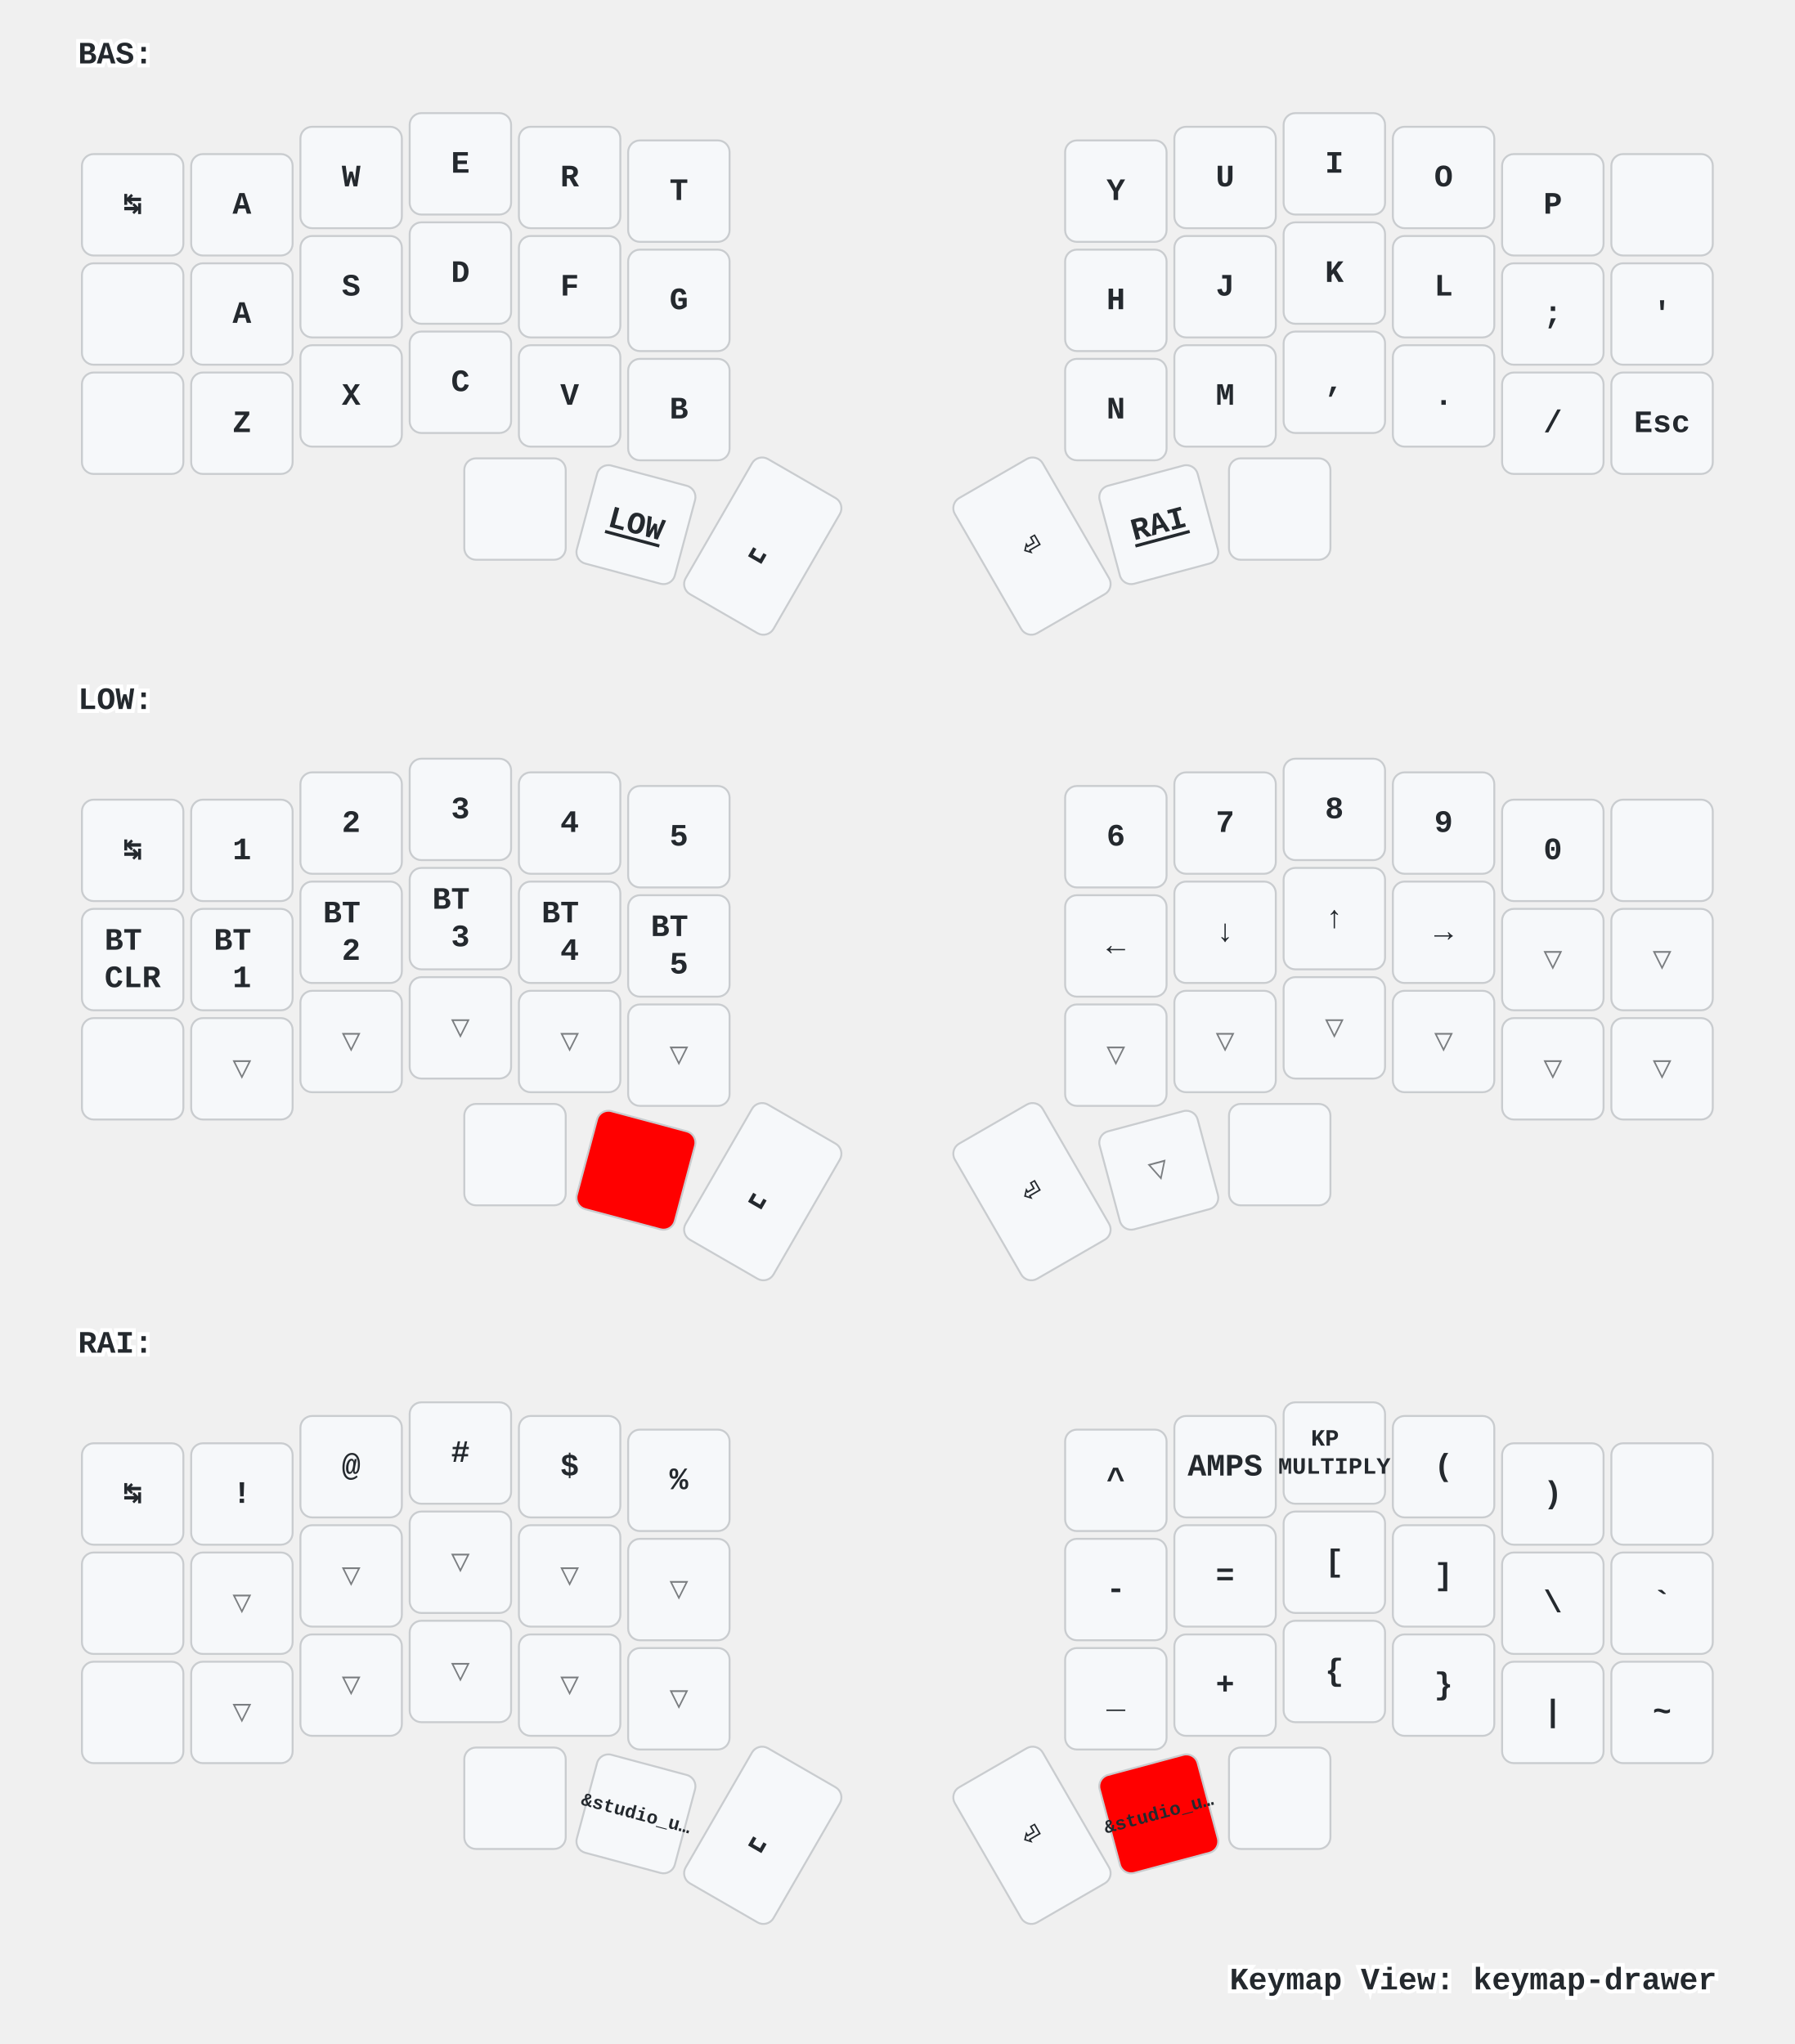
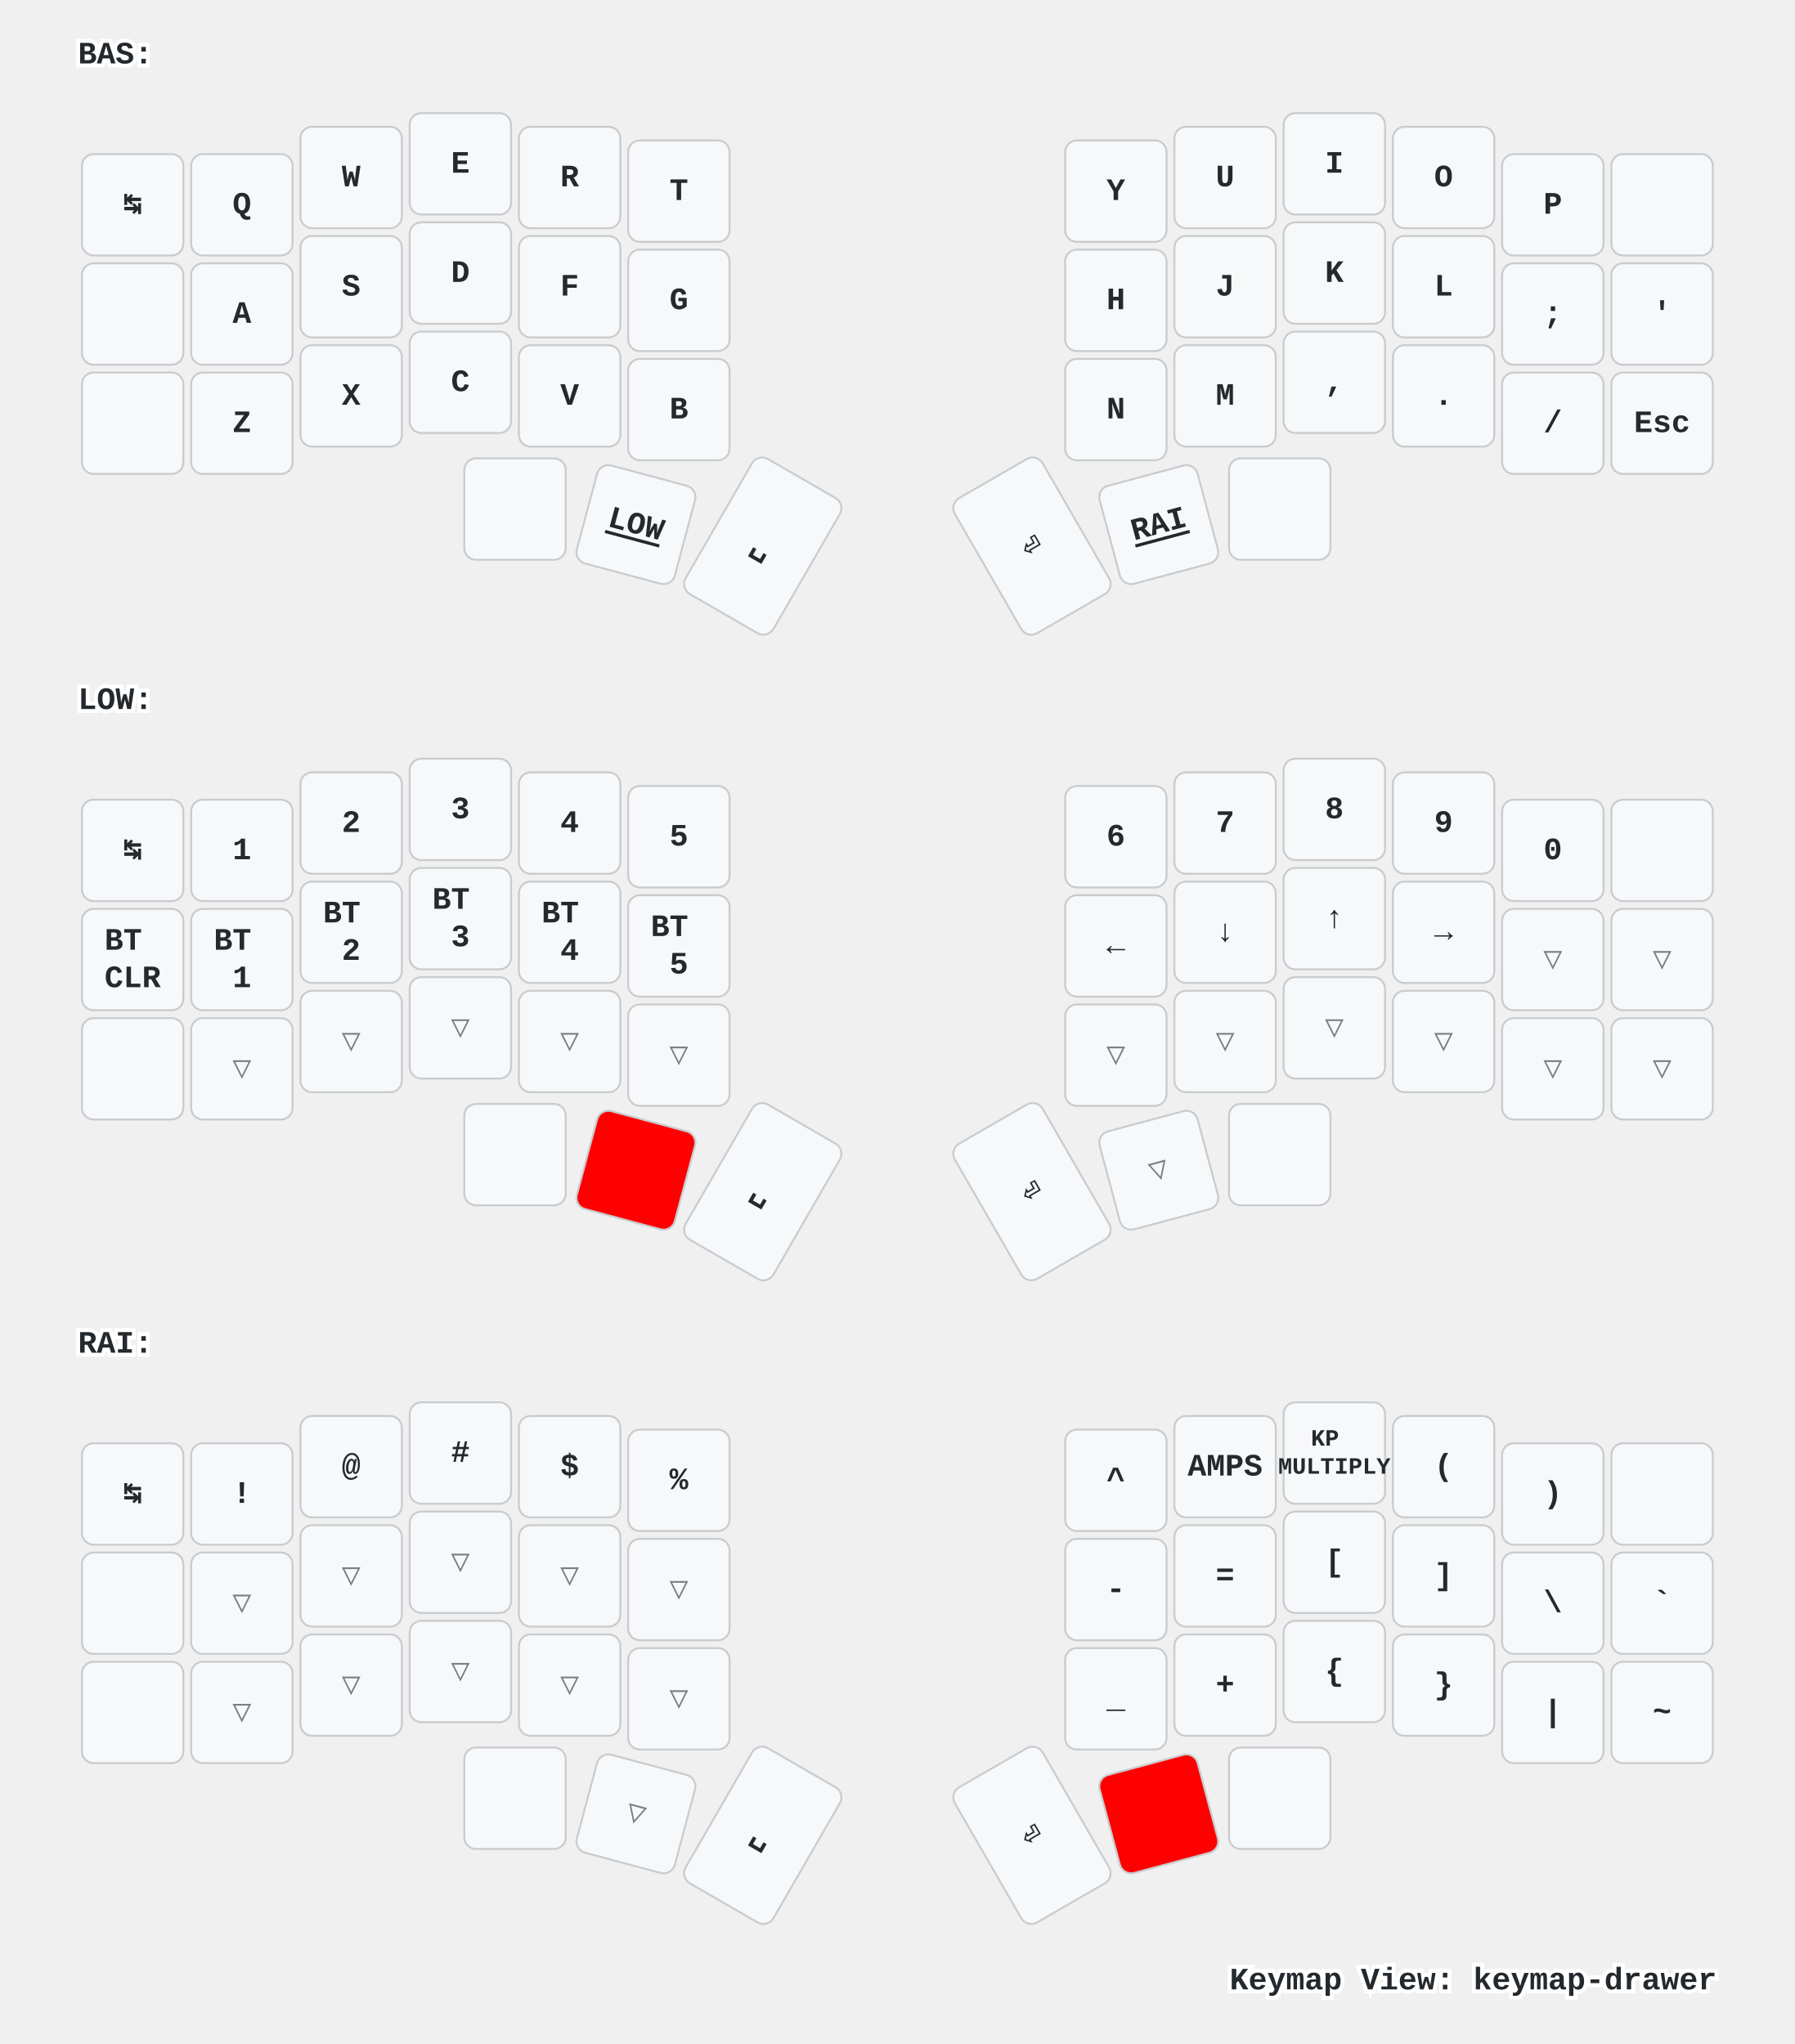
<svg xmlns="http://www.w3.org/2000/svg" xmlns:xlink="http://www.w3.org/1999/xlink" width="920" height="1048" viewBox="0 0 920 1048" class="keymap">
  <defs>/* start glyphs */
<svg id="mdi:apple-keyboard-command">
      <svg id="mdi-apple-keyboard-command" viewBox="0 0 24 24">
        <path d="M6,2A4,4 0 0,1 10,6V8H14V6A4,4 0 0,1 18,2A4,4 0 0,1 22,6A4,4 0 0,1 18,10H16V14H18A4,4 0 0,1 22,18A4,4 0 0,1 18,22A4,4 0 0,1 14,18V16H10V18A4,4 0 0,1 6,22A4,4 0 0,1 2,18A4,4 0 0,1 6,14H8V10H6A4,4 0 0,1 2,6A4,4 0 0,1 6,2M16,18A2,2 0 0,0 18,20A2,2 0 0,0 20,18A2,2 0 0,0 18,16H16V18M14,10H10V14H14V10M6,16A2,2 0 0,0 4,18A2,2 0 0,0 6,20A2,2 0 0,0 8,18V16H6M8,6A2,2 0 0,0 6,4A2,2 0 0,0 4,6A2,2 0 0,0 6,8H8V6M18,8A2,2 0 0,0 20,6A2,2 0 0,0 18,4A2,2 0 0,0 16,6V8H18Z" />
      </svg>
    </svg>
    <svg id="mdi:apple-keyboard-control">
      <svg id="mdi-apple-keyboard-control" viewBox="0 0 24 24">
        <path d="M19.78,11.78L18.36,13.19L12,6.83L5.64,13.19L4.22,11.78L12,4L19.78,11.78Z" />
      </svg>
    </svg>
    <svg id="mdi:apple-keyboard-option">
      <svg id="mdi-apple-keyboard-option" viewBox="0 0 24 24">
        <path d="M3,4H9.11L16.15,18H21V20H14.88L7.84,6H3V4M14,4H21V6H14V4Z" />
      </svg>
    </svg>
    <svg id="mdi:apple-keyboard-shift">
      <svg id="mdi-apple-keyboard-shift" viewBox="0 0 24 24">
        <path d="M15,18V12H17.17L12,6.83L6.83,12H9V18H15M12,4L22,14H17V20H7V14H2L12,4Z" />
      </svg>
    </svg>
    <svg id="mdi:backspace-outline">
      <svg id="mdi-backspace-outline" viewBox="0 0 24 24">
        <path d="M19,15.59L17.59,17L14,13.41L10.41,17L9,15.59L12.59,12L9,8.41L10.41,7L14,10.59L17.59,7L19,8.41L15.41,12L19,15.59M22,3A2,2 0 0,1 24,5V19A2,2 0 0,1 22,21H7C6.31,21 5.77,20.64 5.41,20.11L0,12L5.41,3.88C5.77,3.35 6.31,3 7,3H22M22,5H7L2.28,12L7,19H22V5Z" />
      </svg>
    </svg>
  </defs>/* end glyphs */
<style>/* inherit to force styles through use tags */
svg path {
    fill: inherit;
}

/* font and background color specifications */
svg.keymap {
    font-family: SFMono-Regular,Consolas,Liberation Mono,Menlo,monospace;
    font-size: 14px;
    font-kerning: normal;
    text-rendering: optimizeLegibility;
    fill: #24292e;
}

/* default key styling */
rect.key {
    fill: #f6f8fa;
}

rect.key, rect.combo {
    stroke: #c9cccf;
    stroke-width: 1;
}

/* default key side styling, only used is draw_key_sides is set */
rect.side {
    filter: brightness(90%);
}

/* color accent for combo boxes */
rect.combo, rect.combo-separate {
    fill: #cdf;
}

/* color accent for held keys */
rect.held, rect.combo.held {
    fill: #fdd;
}

/* color accent for ghost (optional) keys */
rect.ghost, rect.combo.ghost {
    stroke-dasharray: 4, 4;
    stroke-width: 2;
}

text {
    text-anchor: middle;
    dominant-baseline: middle;
}

/* styling for layer labels */
text.label {
    font-weight: bold;
    text-anchor: start;
    stroke: white;
    stroke-width: 4;
    paint-order: stroke;
}

/* styling for optional footer */
text.footer {
    text-anchor: end;
    dominant-baseline: auto;
    stroke: white;
    stroke-width: 4;
    paint-order: stroke;
}

/* styling for combo tap, and key non-tap label text */
text.combo, text.hold, text.shifted, text.left, text.right {
    font-size: 11px;
}

text.hold {
    text-anchor: middle;
    dominant-baseline: auto;
}

text.shifted {
    text-anchor: middle;
    dominant-baseline: hanging;
}

text.left {
    text-anchor: start;
}

text.right {
    text-anchor: end;
}

text.layer-activator {
    text-decoration: underline;
}

/* styling for hold/shifted label text in combo box */
text.combo.hold, text.combo.shifted, text.combo.left, text.combo.right {
    font-size: 8px;
}

/* lighter symbol for transparent keys */
text.trans {
    fill: #7b7e81;
}

/* styling for combo dendrons */
path.combo {
    stroke-width: 1;
    stroke: gray;
    fill: none;
}

/* Start Tabler Icons Cleanup */
/* cannot use height/width with glyphs */
.icon-tabler &gt; path {
    fill: inherit;
    stroke: inherit;
    stroke-width: 2;
}
/* hide tabler's default box */
.icon-tabler &gt; path[stroke="none"][fill="none"] {
    visibility: hidden;
}
/* End Tabler Icons Cleanup */

/* For default sytles, see https://github.com/caksoylar/keymap-drawer/blob/main/keymap_drawer/config.py#L85 */

svg.keymap {
  font-family: Ubuntu Mono, Inconsolata, Consolas, Liberation Mono, Menlo, monospace;
  font-size: 16px;
  font-weight: bold;
  text-rendering: optimizeLegibility;
}

/* Color accent for held keys
red = #f00
green = #0f0
blue = #00f
yellow = #ff0
cyan = #0ff
magenta = #f0f
white = #fff
black = #000
grey = #888
light grey = #ccc
#ffc
*/
rect.held, rect.combo.held {
    fill: #f00;
}

/* Technique borrowed and extended from https://github.com/englmaxi/zmk-config/blob/master/keymap-drawer/config.yaml */
.sym_sub_text.tap {
  translate: -5px 2px;
  font-size: 20px;
}
.sym_sub_text.shifted {
  translate: 10px 13px;
  font-size: 10px;
  opacity: 1.0;
}
.combo.sym_sub_text.tap {
  translate: -1px 1px;
}
.combo.sym_sub_text.shifted {
  translate: 7px 5px;
  font-size: 10px;
  opacity: 1.0;
}

/* Toggle */
.toggle.shifted {
  translate: -10px 12px;
}

.toggle.hold {
  translate: 13px -23px;
}

/* Variant for tap-dances */
.tap_dance.tap {
  translate: -7px 0px;
  font-size: 12px;
}
.tap_dance.shifted {
  translate: 7px 17px;
  font-size: 12px;
  opacity: 1.0;
}

/* Variant for symbol next to symbol */
.sym_by_sym.tap {
  translate: -6px 0px;
}
.sym_by_sym.shifted {
  translate: 10px 12px;
  opacity: 1.0;
}

.combo.sym_by_sym.tap {
  translate: -35px 0px;
}
.combo.sym_by_sym.shifted {
  translate: 35px 20px;
  opacity: 1.0;
}

.combo.sym_by_sym.hold {
  visibility: hidden;
}

/* hide hold box for combo sym_by_sym */
.combo.sym_by_sym.hold &gt; path[stroke="none"][fill="none"] {
  visibility: hidden;
}
</style>
  <g transform="translate(40, 0)" class="layer-BAS">
    <text x="0" y="28" class="label" id="BAS">BAS:</text>
    <g transform="translate(0, 56)">
      <g transform="translate(28, 49)" class="key keypos-0">
        <rect rx="6" ry="6" x="-26" y="-26" width="52" height="52" class="key" />
        <text x="0" y="0" class="key tap">↹</text>
      </g>
      <g transform="translate(84, 49)" class="key keypos-1">
        <rect rx="6" ry="6" x="-26" y="-26" width="52" height="52" class="key" />
+         <text x="0" y="0" class="key tap">Q</text>
+       </g>
+       <g transform="translate(140, 35)" class="key keypos-2">
+         <rect rx="6" ry="6" x="-26" y="-26" width="52" height="52" class="key" />
+         <text x="0" y="0" class="key tap">W</text>
+       </g>
+       <g transform="translate(196, 28)" class="key keypos-3">
+         <rect rx="6" ry="6" x="-26" y="-26" width="52" height="52" class="key" />
+         <text x="0" y="0" class="key tap">E</text>
+       </g>
+       <g transform="translate(252, 35)" class="key keypos-4">
+         <rect rx="6" ry="6" x="-26" y="-26" width="52" height="52" class="key" />
+         <text x="0" y="0" class="key tap">R</text>
+       </g>
+       <g transform="translate(308, 42)" class="key keypos-5">
+         <rect rx="6" ry="6" x="-26" y="-26" width="52" height="52" class="key" />
+         <text x="0" y="0" class="key tap">T</text>
+       </g>
+       <g transform="translate(532, 42)" class="key keypos-6">
+         <rect rx="6" ry="6" x="-26" y="-26" width="52" height="52" class="key" />
+         <text x="0" y="0" class="key tap">Y</text>
+       </g>
+       <g transform="translate(588, 35)" class="key keypos-7">
+         <rect rx="6" ry="6" x="-26" y="-26" width="52" height="52" class="key" />
+         <text x="0" y="0" class="key tap">U</text>
+       </g>
+       <g transform="translate(644, 28)" class="key keypos-8">
+         <rect rx="6" ry="6" x="-26" y="-26" width="52" height="52" class="key" />
+         <text x="0" y="0" class="key tap">I</text>
+       </g>
+       <g transform="translate(700, 35)" class="key keypos-9">
+         <rect rx="6" ry="6" x="-26" y="-26" width="52" height="52" class="key" />
+         <text x="0" y="0" class="key tap">O</text>
+       </g>
+       <g transform="translate(756, 49)" class="key keypos-10">
+         <rect rx="6" ry="6" x="-26" y="-26" width="52" height="52" class="key" />
+         <text x="0" y="0" class="key tap">P</text>
+       </g>
+       <g transform="translate(812, 49)" class="key keypos-11">
+         <rect rx="6" ry="6" x="-26" y="-26" width="52" height="52" class="key" />
+         <use href="#mdi:backspace-outline" xlink:href="#mdi:backspace-outline" x="-9" y="-9" height="18" width="18.0" class="key tap glyph mdi:backspace-outline" />
+       </g>
+       <g transform="translate(28, 105)" class="key keypos-12">
+         <rect rx="6" ry="6" x="-26" y="-26" width="52" height="52" class="key" />
+         <use href="#mdi:apple-keyboard-control" xlink:href="#mdi:apple-keyboard-control" x="-9" y="-9" height="18" width="18.0" class="key tap glyph mdi:apple-keyboard-control" />
+       </g>
+       <g transform="translate(84, 105)" class="key keypos-13">
+         <rect rx="6" ry="6" x="-26" y="-26" width="52" height="52" class="key" />
        <text x="0" y="0" class="key tap">A</text>
-       </g>
-       <g transform="translate(140, 35)" class="key keypos-2">
-         <rect rx="6" ry="6" x="-26" y="-26" width="52" height="52" class="key" />
-         <text x="0" y="0" class="key tap">W</text>
-       </g>
-       <g transform="translate(196, 28)" class="key keypos-3">
-         <rect rx="6" ry="6" x="-26" y="-26" width="52" height="52" class="key" />
-         <text x="0" y="0" class="key tap">E</text>
-       </g>
-       <g transform="translate(252, 35)" class="key keypos-4">
-         <rect rx="6" ry="6" x="-26" y="-26" width="52" height="52" class="key" />
-         <text x="0" y="0" class="key tap">R</text>
-       </g>
-       <g transform="translate(308, 42)" class="key keypos-5">
-         <rect rx="6" ry="6" x="-26" y="-26" width="52" height="52" class="key" />
-         <text x="0" y="0" class="key tap">T</text>
-       </g>
-       <g transform="translate(532, 42)" class="key keypos-6">
-         <rect rx="6" ry="6" x="-26" y="-26" width="52" height="52" class="key" />
-         <text x="0" y="0" class="key tap">Y</text>
-       </g>
-       <g transform="translate(588, 35)" class="key keypos-7">
-         <rect rx="6" ry="6" x="-26" y="-26" width="52" height="52" class="key" />
-         <text x="0" y="0" class="key tap">U</text>
-       </g>
-       <g transform="translate(644, 28)" class="key keypos-8">
-         <rect rx="6" ry="6" x="-26" y="-26" width="52" height="52" class="key" />
-         <text x="0" y="0" class="key tap">I</text>
-       </g>
-       <g transform="translate(700, 35)" class="key keypos-9">
-         <rect rx="6" ry="6" x="-26" y="-26" width="52" height="52" class="key" />
-         <text x="0" y="0" class="key tap">O</text>
-       </g>
-       <g transform="translate(756, 49)" class="key keypos-10">
-         <rect rx="6" ry="6" x="-26" y="-26" width="52" height="52" class="key" />
-         <text x="0" y="0" class="key tap">P</text>
-       </g>
-       <g transform="translate(812, 49)" class="key keypos-11">
-         <rect rx="6" ry="6" x="-26" y="-26" width="52" height="52" class="key" />
-         <use href="#mdi:backspace-outline" xlink:href="#mdi:backspace-outline" x="-9" y="-9" height="18" width="18.0" class="key tap glyph mdi:backspace-outline" />
-       </g>
-       <g transform="translate(28, 105)" class="key keypos-12">
-         <rect rx="6" ry="6" x="-26" y="-26" width="52" height="52" class="key" />
-         <use href="#mdi:apple-keyboard-control" xlink:href="#mdi:apple-keyboard-control" x="-9" y="-9" height="18" width="18.0" class="key tap glyph mdi:apple-keyboard-control" />
-       </g>
-       <g transform="translate(84, 105)" class="key keypos-13">
-         <rect rx="6" ry="6" x="-26" y="-26" width="52" height="52" class="key" />
-         <text x="0" y="0" class="key tap">A</text>
+         <use href="#mdi:apple-keyboard-command" xlink:href="#mdi:apple-keyboard-command" x="-8" y="9" height="15" width="15.0" class="key hold glyph mdi:apple-keyboard-command" />
      </g>
      <g transform="translate(140, 91)" class="key keypos-14">
        <rect rx="6" ry="6" x="-26" y="-26" width="52" height="52" class="key" />
        <text x="0" y="0" class="key tap">S</text>
+         <use href="#mdi:apple-keyboard-option" xlink:href="#mdi:apple-keyboard-option" x="-8" y="9" height="15" width="15.0" class="key hold glyph mdi:apple-keyboard-option" />
      </g>
      <g transform="translate(196, 84)" class="key keypos-15">
        <rect rx="6" ry="6" x="-26" y="-26" width="52" height="52" class="key" />
        <text x="0" y="0" class="key tap">D</text>
+         <use href="#mdi:apple-keyboard-shift" xlink:href="#mdi:apple-keyboard-shift" x="-8" y="9" height="15" width="15.0" class="key hold glyph mdi:apple-keyboard-shift" />
      </g>
      <g transform="translate(252, 91)" class="key keypos-16">
        <rect rx="6" ry="6" x="-26" y="-26" width="52" height="52" class="key" />
        <text x="0" y="0" class="key tap">F</text>
+         <use href="#mdi:apple-keyboard-control" xlink:href="#mdi:apple-keyboard-control" x="-8" y="9" height="15" width="15.0" class="key hold glyph mdi:apple-keyboard-control" />
      </g>
      <g transform="translate(308, 98)" class="key keypos-17">
        <rect rx="6" ry="6" x="-26" y="-26" width="52" height="52" class="key" />
        <text x="0" y="0" class="key tap">G</text>
      </g>
      <g transform="translate(532, 98)" class="key keypos-18">
        <rect rx="6" ry="6" x="-26" y="-26" width="52" height="52" class="key" />
        <text x="0" y="0" class="key tap">H</text>
      </g>
      <g transform="translate(588, 91)" class="key keypos-19">
        <rect rx="6" ry="6" x="-26" y="-26" width="52" height="52" class="key" />
        <text x="0" y="0" class="key tap">J</text>
+         <use href="#mdi:apple-keyboard-control" xlink:href="#mdi:apple-keyboard-control" x="-8" y="9" height="15" width="15.0" class="key hold glyph mdi:apple-keyboard-control" />
      </g>
      <g transform="translate(644, 84)" class="key keypos-20">
        <rect rx="6" ry="6" x="-26" y="-26" width="52" height="52" class="key" />
        <text x="0" y="0" class="key tap">K</text>
+         <use href="#mdi:apple-keyboard-shift" xlink:href="#mdi:apple-keyboard-shift" x="-8" y="9" height="15" width="15.0" class="key hold glyph mdi:apple-keyboard-shift" />
      </g>
      <g transform="translate(700, 91)" class="key keypos-21">
        <rect rx="6" ry="6" x="-26" y="-26" width="52" height="52" class="key" />
        <text x="0" y="0" class="key tap">L</text>
+         <use href="#mdi:apple-keyboard-option" xlink:href="#mdi:apple-keyboard-option" x="-8" y="9" height="15" width="15.0" class="key hold glyph mdi:apple-keyboard-option" />
      </g>
      <g transform="translate(756, 105)" class="key keypos-22">
        <rect rx="6" ry="6" x="-26" y="-26" width="52" height="52" class="key" />
        <text x="0" y="0" class="key tap">;</text>
+         <use href="#mdi:apple-keyboard-command" xlink:href="#mdi:apple-keyboard-command" x="-8" y="9" height="15" width="15.0" class="key hold glyph mdi:apple-keyboard-command" />
      </g>
      <g transform="translate(812, 105)" class="key keypos-23">
        <rect rx="6" ry="6" x="-26" y="-26" width="52" height="52" class="key" />
        <text x="0" y="0" class="key tap">'</text>
      </g>
      <g transform="translate(28, 161)" class="key keypos-24">
        <rect rx="6" ry="6" x="-26" y="-26" width="52" height="52" class="key" />
        <use href="#mdi:apple-keyboard-shift" xlink:href="#mdi:apple-keyboard-shift" x="-9" y="-9" height="18" width="18.0" class="key tap glyph mdi:apple-keyboard-shift" />
      </g>
      <g transform="translate(84, 161)" class="key keypos-25">
        <rect rx="6" ry="6" x="-26" y="-26" width="52" height="52" class="key" />
        <text x="0" y="0" class="key tap">Z</text>
      </g>
      <g transform="translate(140, 147)" class="key keypos-26">
        <rect rx="6" ry="6" x="-26" y="-26" width="52" height="52" class="key" />
        <text x="0" y="0" class="key tap">X</text>
      </g>
      <g transform="translate(196, 140)" class="key keypos-27">
        <rect rx="6" ry="6" x="-26" y="-26" width="52" height="52" class="key" />
        <text x="0" y="0" class="key tap">C</text>
      </g>
      <g transform="translate(252, 147)" class="key keypos-28">
        <rect rx="6" ry="6" x="-26" y="-26" width="52" height="52" class="key" />
        <text x="0" y="0" class="key tap">V</text>
      </g>
      <g transform="translate(308, 154)" class="key keypos-29">
        <rect rx="6" ry="6" x="-26" y="-26" width="52" height="52" class="key" />
        <text x="0" y="0" class="key tap">B</text>
      </g>
      <g transform="translate(532, 154)" class="key keypos-30">
        <rect rx="6" ry="6" x="-26" y="-26" width="52" height="52" class="key" />
        <text x="0" y="0" class="key tap">N</text>
      </g>
      <g transform="translate(588, 147)" class="key keypos-31">
        <rect rx="6" ry="6" x="-26" y="-26" width="52" height="52" class="key" />
        <text x="0" y="0" class="key tap">M</text>
      </g>
      <g transform="translate(644, 140)" class="key keypos-32">
        <rect rx="6" ry="6" x="-26" y="-26" width="52" height="52" class="key" />
        <text x="0" y="0" class="key tap">,</text>
      </g>
      <g transform="translate(700, 147)" class="key keypos-33">
        <rect rx="6" ry="6" x="-26" y="-26" width="52" height="52" class="key" />
        <text x="0" y="0" class="key tap">.</text>
      </g>
      <g transform="translate(756, 161)" class="key keypos-34">
        <rect rx="6" ry="6" x="-26" y="-26" width="52" height="52" class="key" />
        <text x="0" y="0" class="key tap">/</text>
      </g>
      <g transform="translate(812, 161)" class="key keypos-35">
        <rect rx="6" ry="6" x="-26" y="-26" width="52" height="52" class="key" />
        <text x="0" y="0" class="key tap">Esc</text>
      </g>
      <g transform="translate(224, 205)" class="key keypos-36">
        <rect rx="6" ry="6" x="-26" y="-26" width="52" height="52" class="key" />
        <use href="#mdi:apple-keyboard-command" xlink:href="#mdi:apple-keyboard-command" x="-9" y="-9" height="18" width="18.0" class="key tap glyph mdi:apple-keyboard-command" />
      </g>
      <g transform="translate(286, 213) rotate(15.0)" class="key keypos-37">
        <rect rx="6" ry="6" x="-26" y="-26" width="52" height="52" class="key" />
        <a href="#LOW">
          <text x="0" y="0" class="key tap layer-activator">LOW</text>
        </a>
      </g>
      <g transform="translate(351, 224) rotate(30.0)" class="key keypos-38">
        <rect rx="6" ry="6" x="-26" y="-40" width="52" height="80" class="key" />
        <text x="0" y="0" class="key tap">␣</text>
      </g>
      <g transform="translate(489, 224) rotate(-30.0)" class="key keypos-39">
        <rect rx="6" ry="6" x="-26" y="-40" width="52" height="80" class="key" />
        <text x="0" y="0" class="key tap">⏎</text>
      </g>
      <g transform="translate(554, 213) rotate(-15.0)" class="key keypos-40">
        <rect rx="6" ry="6" x="-26" y="-26" width="52" height="52" class="key" />
        <a href="#RAI">
          <text x="0" y="0" class="key tap layer-activator">RAI</text>
        </a>
      </g>
      <g transform="translate(616, 205)" class="key keypos-41">
        <rect rx="6" ry="6" x="-26" y="-26" width="52" height="52" class="key" />
        <use href="#mdi:apple-keyboard-option" xlink:href="#mdi:apple-keyboard-option" x="-9" y="-9" height="18" width="18.0" class="key tap glyph mdi:apple-keyboard-option" />
      </g>
    </g>
  </g>
  <g transform="translate(40, 331)" class="layer-LOW">
    <text x="0" y="28" class="label" id="LOW">LOW:</text>
    <g transform="translate(0, 56)">
      <g transform="translate(28, 49)" class="key keypos-0">
        <rect rx="6" ry="6" x="-26" y="-26" width="52" height="52" class="key" />
        <text x="0" y="0" class="key tap">↹</text>
      </g>
      <g transform="translate(84, 49)" class="key keypos-1">
        <rect rx="6" ry="6" x="-26" y="-26" width="52" height="52" class="key" />
        <text x="0" y="0" class="key tap">1</text>
      </g>
      <g transform="translate(140, 35)" class="key keypos-2">
        <rect rx="6" ry="6" x="-26" y="-26" width="52" height="52" class="key" />
        <text x="0" y="0" class="key tap">2</text>
      </g>
      <g transform="translate(196, 28)" class="key keypos-3">
        <rect rx="6" ry="6" x="-26" y="-26" width="52" height="52" class="key" />
        <text x="0" y="0" class="key tap">3</text>
      </g>
      <g transform="translate(252, 35)" class="key keypos-4">
        <rect rx="6" ry="6" x="-26" y="-26" width="52" height="52" class="key" />
        <text x="0" y="0" class="key tap">4</text>
      </g>
      <g transform="translate(308, 42)" class="key keypos-5">
        <rect rx="6" ry="6" x="-26" y="-26" width="52" height="52" class="key" />
        <text x="0" y="0" class="key tap">5</text>
      </g>
      <g transform="translate(532, 42)" class="key keypos-6">
        <rect rx="6" ry="6" x="-26" y="-26" width="52" height="52" class="key" />
        <text x="0" y="0" class="key tap">6</text>
      </g>
      <g transform="translate(588, 35)" class="key keypos-7">
        <rect rx="6" ry="6" x="-26" y="-26" width="52" height="52" class="key" />
        <text x="0" y="0" class="key tap">7</text>
      </g>
      <g transform="translate(644, 28)" class="key keypos-8">
        <rect rx="6" ry="6" x="-26" y="-26" width="52" height="52" class="key" />
        <text x="0" y="0" class="key tap">8</text>
      </g>
      <g transform="translate(700, 35)" class="key keypos-9">
        <rect rx="6" ry="6" x="-26" y="-26" width="52" height="52" class="key" />
        <text x="0" y="0" class="key tap">9</text>
      </g>
      <g transform="translate(756, 49)" class="key keypos-10">
        <rect rx="6" ry="6" x="-26" y="-26" width="52" height="52" class="key" />
        <text x="0" y="0" class="key tap">0</text>
      </g>
      <g transform="translate(812, 49)" class="key keypos-11">
        <rect rx="6" ry="6" x="-26" y="-26" width="52" height="52" class="key" />
        <use href="#mdi:backspace-outline" xlink:href="#mdi:backspace-outline" x="-9" y="-9" height="18" width="18.0" class="key tap glyph mdi:backspace-outline" />
      </g>
      <g transform="translate(28, 105)" class="key keypos-12">
        <rect rx="6" ry="6" x="-26" y="-26" width="52" height="52" class="key" />
        <text x="0" y="0" class="key tap">
          <tspan x="0" dy="-0.6em">BT</tspan>
          <tspan x="0" dy="1.2em">CLR</tspan>
        </text>
      </g>
      <g transform="translate(84, 105)" class="key keypos-13">
        <rect rx="6" ry="6" x="-26" y="-26" width="52" height="52" class="key" />
        <text x="0" y="0" class="key tap">
          <tspan x="0" dy="-0.6em">BT</tspan>
          <tspan x="0" dy="1.2em">1</tspan>
        </text>
      </g>
      <g transform="translate(140, 91)" class="key keypos-14">
        <rect rx="6" ry="6" x="-26" y="-26" width="52" height="52" class="key" />
        <text x="0" y="0" class="key tap">
          <tspan x="0" dy="-0.6em">BT</tspan>
          <tspan x="0" dy="1.2em">2</tspan>
        </text>
      </g>
      <g transform="translate(196, 84)" class="key keypos-15">
        <rect rx="6" ry="6" x="-26" y="-26" width="52" height="52" class="key" />
        <text x="0" y="0" class="key tap">
          <tspan x="0" dy="-0.6em">BT</tspan>
          <tspan x="0" dy="1.2em">3</tspan>
        </text>
      </g>
      <g transform="translate(252, 91)" class="key keypos-16">
        <rect rx="6" ry="6" x="-26" y="-26" width="52" height="52" class="key" />
        <text x="0" y="0" class="key tap">
          <tspan x="0" dy="-0.6em">BT</tspan>
          <tspan x="0" dy="1.2em">4</tspan>
        </text>
      </g>
      <g transform="translate(308, 98)" class="key keypos-17">
        <rect rx="6" ry="6" x="-26" y="-26" width="52" height="52" class="key" />
        <text x="0" y="0" class="key tap">
          <tspan x="0" dy="-0.6em">BT</tspan>
          <tspan x="0" dy="1.2em">5</tspan>
        </text>
      </g>
      <g transform="translate(532, 98)" class="key keypos-18">
        <rect rx="6" ry="6" x="-26" y="-26" width="52" height="52" class="key" />
        <text x="0" y="0" class="key tap">←</text>
      </g>
      <g transform="translate(588, 91)" class="key keypos-19">
        <rect rx="6" ry="6" x="-26" y="-26" width="52" height="52" class="key" />
        <text x="0" y="0" class="key tap">↓</text>
      </g>
      <g transform="translate(644, 84)" class="key keypos-20">
        <rect rx="6" ry="6" x="-26" y="-26" width="52" height="52" class="key" />
        <text x="0" y="0" class="key tap">↑</text>
      </g>
      <g transform="translate(700, 91)" class="key keypos-21">
        <rect rx="6" ry="6" x="-26" y="-26" width="52" height="52" class="key" />
        <text x="0" y="0" class="key tap">→</text>
      </g>
      <g transform="translate(756, 105)" class="key trans keypos-22">
        <rect rx="6" ry="6" x="-26" y="-26" width="52" height="52" class="key trans" />
        <text x="0" y="0" class="key trans tap">▽</text>
      </g>
      <g transform="translate(812, 105)" class="key trans keypos-23">
        <rect rx="6" ry="6" x="-26" y="-26" width="52" height="52" class="key trans" />
        <text x="0" y="0" class="key trans tap">▽</text>
      </g>
      <g transform="translate(28, 161)" class="key keypos-24">
        <rect rx="6" ry="6" x="-26" y="-26" width="52" height="52" class="key" />
        <use href="#mdi:apple-keyboard-shift" xlink:href="#mdi:apple-keyboard-shift" x="-9" y="-9" height="18" width="18.0" class="key tap glyph mdi:apple-keyboard-shift" />
      </g>
      <g transform="translate(84, 161)" class="key trans keypos-25">
        <rect rx="6" ry="6" x="-26" y="-26" width="52" height="52" class="key trans" />
        <text x="0" y="0" class="key trans tap">▽</text>
      </g>
      <g transform="translate(140, 147)" class="key trans keypos-26">
        <rect rx="6" ry="6" x="-26" y="-26" width="52" height="52" class="key trans" />
        <text x="0" y="0" class="key trans tap">▽</text>
      </g>
      <g transform="translate(196, 140)" class="key trans keypos-27">
        <rect rx="6" ry="6" x="-26" y="-26" width="52" height="52" class="key trans" />
        <text x="0" y="0" class="key trans tap">▽</text>
      </g>
      <g transform="translate(252, 147)" class="key trans keypos-28">
        <rect rx="6" ry="6" x="-26" y="-26" width="52" height="52" class="key trans" />
        <text x="0" y="0" class="key trans tap">▽</text>
      </g>
      <g transform="translate(308, 154)" class="key trans keypos-29">
        <rect rx="6" ry="6" x="-26" y="-26" width="52" height="52" class="key trans" />
        <text x="0" y="0" class="key trans tap">▽</text>
      </g>
      <g transform="translate(532, 154)" class="key trans keypos-30">
        <rect rx="6" ry="6" x="-26" y="-26" width="52" height="52" class="key trans" />
        <text x="0" y="0" class="key trans tap">▽</text>
      </g>
      <g transform="translate(588, 147)" class="key trans keypos-31">
        <rect rx="6" ry="6" x="-26" y="-26" width="52" height="52" class="key trans" />
        <text x="0" y="0" class="key trans tap">▽</text>
      </g>
      <g transform="translate(644, 140)" class="key trans keypos-32">
        <rect rx="6" ry="6" x="-26" y="-26" width="52" height="52" class="key trans" />
        <text x="0" y="0" class="key trans tap">▽</text>
      </g>
      <g transform="translate(700, 147)" class="key trans keypos-33">
        <rect rx="6" ry="6" x="-26" y="-26" width="52" height="52" class="key trans" />
        <text x="0" y="0" class="key trans tap">▽</text>
      </g>
      <g transform="translate(756, 161)" class="key trans keypos-34">
        <rect rx="6" ry="6" x="-26" y="-26" width="52" height="52" class="key trans" />
        <text x="0" y="0" class="key trans tap">▽</text>
      </g>
      <g transform="translate(812, 161)" class="key trans keypos-35">
        <rect rx="6" ry="6" x="-26" y="-26" width="52" height="52" class="key trans" />
        <text x="0" y="0" class="key trans tap">▽</text>
      </g>
      <g transform="translate(224, 205)" class="key keypos-36">
        <rect rx="6" ry="6" x="-26" y="-26" width="52" height="52" class="key" />
        <use href="#mdi:apple-keyboard-command" xlink:href="#mdi:apple-keyboard-command" x="-9" y="-9" height="18" width="18.0" class="key tap glyph mdi:apple-keyboard-command" />
      </g>
      <g transform="translate(286, 213) rotate(15.0)" class="key held keypos-37">
        <rect rx="6" ry="6" x="-26" y="-26" width="52" height="52" class="key held" />
      </g>
      <g transform="translate(351, 224) rotate(30.0)" class="key keypos-38">
        <rect rx="6" ry="6" x="-26" y="-40" width="52" height="80" class="key" />
        <text x="0" y="0" class="key tap">␣</text>
      </g>
      <g transform="translate(489, 224) rotate(-30.0)" class="key keypos-39">
        <rect rx="6" ry="6" x="-26" y="-40" width="52" height="80" class="key" />
        <text x="0" y="0" class="key tap">⏎</text>
      </g>
      <g transform="translate(554, 213) rotate(-15.0)" class="key trans keypos-40">
        <rect rx="6" ry="6" x="-26" y="-26" width="52" height="52" class="key trans" />
        <text x="0" y="0" class="key trans tap">▽</text>
      </g>
      <g transform="translate(616, 205)" class="key keypos-41">
        <rect rx="6" ry="6" x="-26" y="-26" width="52" height="52" class="key" />
        <use href="#mdi:apple-keyboard-option" xlink:href="#mdi:apple-keyboard-option" x="-9" y="-9" height="18" width="18.0" class="key tap glyph mdi:apple-keyboard-option" />
      </g>
    </g>
  </g>
  <g transform="translate(40, 661)" class="layer-RAI">
    <text x="0" y="28" class="label" id="RAI">RAI:</text>
    <g transform="translate(0, 56)">
      <g transform="translate(28, 49)" class="key keypos-0">
        <rect rx="6" ry="6" x="-26" y="-26" width="52" height="52" class="key" />
        <text x="0" y="0" class="key tap">↹</text>
      </g>
      <g transform="translate(84, 49)" class="key keypos-1">
        <rect rx="6" ry="6" x="-26" y="-26" width="52" height="52" class="key" />
        <text x="0" y="0" class="key tap">!</text>
      </g>
      <g transform="translate(140, 35)" class="key keypos-2">
        <rect rx="6" ry="6" x="-26" y="-26" width="52" height="52" class="key" />
        <text x="0" y="0" class="key tap">@</text>
      </g>
      <g transform="translate(196, 28)" class="key keypos-3">
        <rect rx="6" ry="6" x="-26" y="-26" width="52" height="52" class="key" />
        <text x="0" y="0" class="key tap">#</text>
      </g>
      <g transform="translate(252, 35)" class="key keypos-4">
        <rect rx="6" ry="6" x="-26" y="-26" width="52" height="52" class="key" />
        <text x="0" y="0" class="key tap">$</text>
      </g>
      <g transform="translate(308, 42)" class="key keypos-5">
        <rect rx="6" ry="6" x="-26" y="-26" width="52" height="52" class="key" />
        <text x="0" y="0" class="key tap">%</text>
      </g>
      <g transform="translate(532, 42)" class="key keypos-6">
        <rect rx="6" ry="6" x="-26" y="-26" width="52" height="52" class="key" />
        <text x="0" y="0" class="key tap">^</text>
      </g>
      <g transform="translate(588, 35)" class="key keypos-7">
        <rect rx="6" ry="6" x="-26" y="-26" width="52" height="52" class="key" />
        <text x="0" y="0" class="key tap">AMPS</text>
      </g>
      <g transform="translate(644, 28)" class="key keypos-8">
        <rect rx="6" ry="6" x="-26" y="-26" width="52" height="52" class="key" />
        <text x="0" y="0" class="key tap">
          <tspan x="0" dy="-0.6em" style="font-size: 75%">KP</tspan>
          <tspan x="0" dy="1.2em" style="font-size: 75%">MULTIPLY</tspan>
        </text>
      </g>
      <g transform="translate(700, 35)" class="key keypos-9">
        <rect rx="6" ry="6" x="-26" y="-26" width="52" height="52" class="key" />
        <text x="0" y="0" class="key tap">(</text>
      </g>
      <g transform="translate(756, 49)" class="key keypos-10">
        <rect rx="6" ry="6" x="-26" y="-26" width="52" height="52" class="key" />
        <text x="0" y="0" class="key tap">)</text>
      </g>
      <g transform="translate(812, 49)" class="key keypos-11">
        <rect rx="6" ry="6" x="-26" y="-26" width="52" height="52" class="key" />
        <use href="#mdi:backspace-outline" xlink:href="#mdi:backspace-outline" x="-9" y="-9" height="18" width="18.0" class="key tap glyph mdi:backspace-outline" />
      </g>
      <g transform="translate(28, 105)" class="key keypos-12">
        <rect rx="6" ry="6" x="-26" y="-26" width="52" height="52" class="key" />
        <use href="#mdi:apple-keyboard-control" xlink:href="#mdi:apple-keyboard-control" x="-9" y="-9" height="18" width="18.0" class="key tap glyph mdi:apple-keyboard-control" />
      </g>
      <g transform="translate(84, 105)" class="key trans keypos-13">
        <rect rx="6" ry="6" x="-26" y="-26" width="52" height="52" class="key trans" />
        <text x="0" y="0" class="key trans tap">▽</text>
      </g>
      <g transform="translate(140, 91)" class="key trans keypos-14">
        <rect rx="6" ry="6" x="-26" y="-26" width="52" height="52" class="key trans" />
        <text x="0" y="0" class="key trans tap">▽</text>
      </g>
      <g transform="translate(196, 84)" class="key trans keypos-15">
        <rect rx="6" ry="6" x="-26" y="-26" width="52" height="52" class="key trans" />
        <text x="0" y="0" class="key trans tap">▽</text>
      </g>
      <g transform="translate(252, 91)" class="key trans keypos-16">
        <rect rx="6" ry="6" x="-26" y="-26" width="52" height="52" class="key trans" />
        <text x="0" y="0" class="key trans tap">▽</text>
      </g>
      <g transform="translate(308, 98)" class="key trans keypos-17">
        <rect rx="6" ry="6" x="-26" y="-26" width="52" height="52" class="key trans" />
        <text x="0" y="0" class="key trans tap">▽</text>
      </g>
      <g transform="translate(532, 98)" class="key keypos-18">
        <rect rx="6" ry="6" x="-26" y="-26" width="52" height="52" class="key" />
        <text x="0" y="0" class="key tap">-</text>
      </g>
      <g transform="translate(588, 91)" class="key keypos-19">
        <rect rx="6" ry="6" x="-26" y="-26" width="52" height="52" class="key" />
        <text x="0" y="0" class="key tap">=</text>
      </g>
      <g transform="translate(644, 84)" class="key keypos-20">
        <rect rx="6" ry="6" x="-26" y="-26" width="52" height="52" class="key" />
        <text x="0" y="0" class="key tap">[</text>
      </g>
      <g transform="translate(700, 91)" class="key keypos-21">
        <rect rx="6" ry="6" x="-26" y="-26" width="52" height="52" class="key" />
        <text x="0" y="0" class="key tap">]</text>
      </g>
      <g transform="translate(756, 105)" class="key keypos-22">
        <rect rx="6" ry="6" x="-26" y="-26" width="52" height="52" class="key" />
        <text x="0" y="0" class="key tap">\</text>
      </g>
      <g transform="translate(812, 105)" class="key keypos-23">
        <rect rx="6" ry="6" x="-26" y="-26" width="52" height="52" class="key" />
        <text x="0" y="0" class="key tap">`</text>
      </g>
      <g transform="translate(28, 161)" class="key keypos-24">
        <rect rx="6" ry="6" x="-26" y="-26" width="52" height="52" class="key" />
        <use href="#mdi:apple-keyboard-shift" xlink:href="#mdi:apple-keyboard-shift" x="-9" y="-9" height="18" width="18.0" class="key tap glyph mdi:apple-keyboard-shift" />
      </g>
      <g transform="translate(84, 161)" class="key trans keypos-25">
        <rect rx="6" ry="6" x="-26" y="-26" width="52" height="52" class="key trans" />
        <text x="0" y="0" class="key trans tap">▽</text>
      </g>
      <g transform="translate(140, 147)" class="key trans keypos-26">
        <rect rx="6" ry="6" x="-26" y="-26" width="52" height="52" class="key trans" />
        <text x="0" y="0" class="key trans tap">▽</text>
      </g>
      <g transform="translate(196, 140)" class="key trans keypos-27">
        <rect rx="6" ry="6" x="-26" y="-26" width="52" height="52" class="key trans" />
        <text x="0" y="0" class="key trans tap">▽</text>
      </g>
      <g transform="translate(252, 147)" class="key trans keypos-28">
        <rect rx="6" ry="6" x="-26" y="-26" width="52" height="52" class="key trans" />
        <text x="0" y="0" class="key trans tap">▽</text>
      </g>
      <g transform="translate(308, 154)" class="key trans keypos-29">
        <rect rx="6" ry="6" x="-26" y="-26" width="52" height="52" class="key trans" />
        <text x="0" y="0" class="key trans tap">▽</text>
      </g>
      <g transform="translate(532, 154)" class="key keypos-30">
        <rect rx="6" ry="6" x="-26" y="-26" width="52" height="52" class="key" />
        <text x="0" y="0" class="key tap">_</text>
      </g>
      <g transform="translate(588, 147)" class="key keypos-31">
        <rect rx="6" ry="6" x="-26" y="-26" width="52" height="52" class="key" />
        <text x="0" y="0" class="key tap">+</text>
      </g>
      <g transform="translate(644, 140)" class="key keypos-32">
        <rect rx="6" ry="6" x="-26" y="-26" width="52" height="52" class="key" />
        <text x="0" y="0" class="key tap">{</text>
      </g>
      <g transform="translate(700, 147)" class="key keypos-33">
        <rect rx="6" ry="6" x="-26" y="-26" width="52" height="52" class="key" />
        <text x="0" y="0" class="key tap">}</text>
      </g>
      <g transform="translate(756, 161)" class="key keypos-34">
        <rect rx="6" ry="6" x="-26" y="-26" width="52" height="52" class="key" />
        <text x="0" y="0" class="key tap">|</text>
      </g>
      <g transform="translate(812, 161)" class="key keypos-35">
        <rect rx="6" ry="6" x="-26" y="-26" width="52" height="52" class="key" />
        <text x="0" y="0" class="key tap">~</text>
      </g>
      <g transform="translate(224, 205)" class="key keypos-36">
        <rect rx="6" ry="6" x="-26" y="-26" width="52" height="52" class="key" />
        <use href="#mdi:apple-keyboard-command" xlink:href="#mdi:apple-keyboard-command" x="-9" y="-9" height="18" width="18.0" class="key tap glyph mdi:apple-keyboard-command" />
      </g>
-       <g transform="translate(286, 213) rotate(15.0)" class="key keypos-37">
-         <rect rx="6" ry="6" x="-26" y="-26" width="52" height="52" class="key" />
-         <text x="0" y="0" class="key tap">
-           <tspan style="font-size: 60%">&amp;studio_u…</tspan>
-         </text>
+       <g transform="translate(286, 213) rotate(15.0)" class="key trans keypos-37">
+         <rect rx="6" ry="6" x="-26" y="-26" width="52" height="52" class="key trans" />
+         <text x="0" y="0" class="key trans tap">▽</text>
      </g>
      <g transform="translate(351, 224) rotate(30.0)" class="key keypos-38">
        <rect rx="6" ry="6" x="-26" y="-40" width="52" height="80" class="key" />
        <text x="0" y="0" class="key tap">␣</text>
      </g>
      <g transform="translate(489, 224) rotate(-30.0)" class="key keypos-39">
        <rect rx="6" ry="6" x="-26" y="-40" width="52" height="80" class="key" />
        <text x="0" y="0" class="key tap">⏎</text>
      </g>
      <g transform="translate(554, 213) rotate(-15.0)" class="key held keypos-40">
        <rect rx="6" ry="6" x="-26" y="-26" width="52" height="52" class="key held" />
-         <text x="0" y="0" class="key held tap">
-           <tspan style="font-size: 60%">&amp;studio_u…</tspan>
-         </text>
      </g>
      <g transform="translate(616, 205)" class="key keypos-41">
        <rect rx="6" ry="6" x="-26" y="-26" width="52" height="52" class="key" />
        <use href="#mdi:apple-keyboard-option" xlink:href="#mdi:apple-keyboard-option" x="-9" y="-9" height="18" width="18.0" class="key tap glyph mdi:apple-keyboard-option" />
      </g>
    </g>
  </g>
  <text x="880.0" y="1020.0" class="footer">Keymap View: <a href="https://github.com/caksoylar/keymap-drawer">keymap-drawer</a>
  </text>
</svg>
